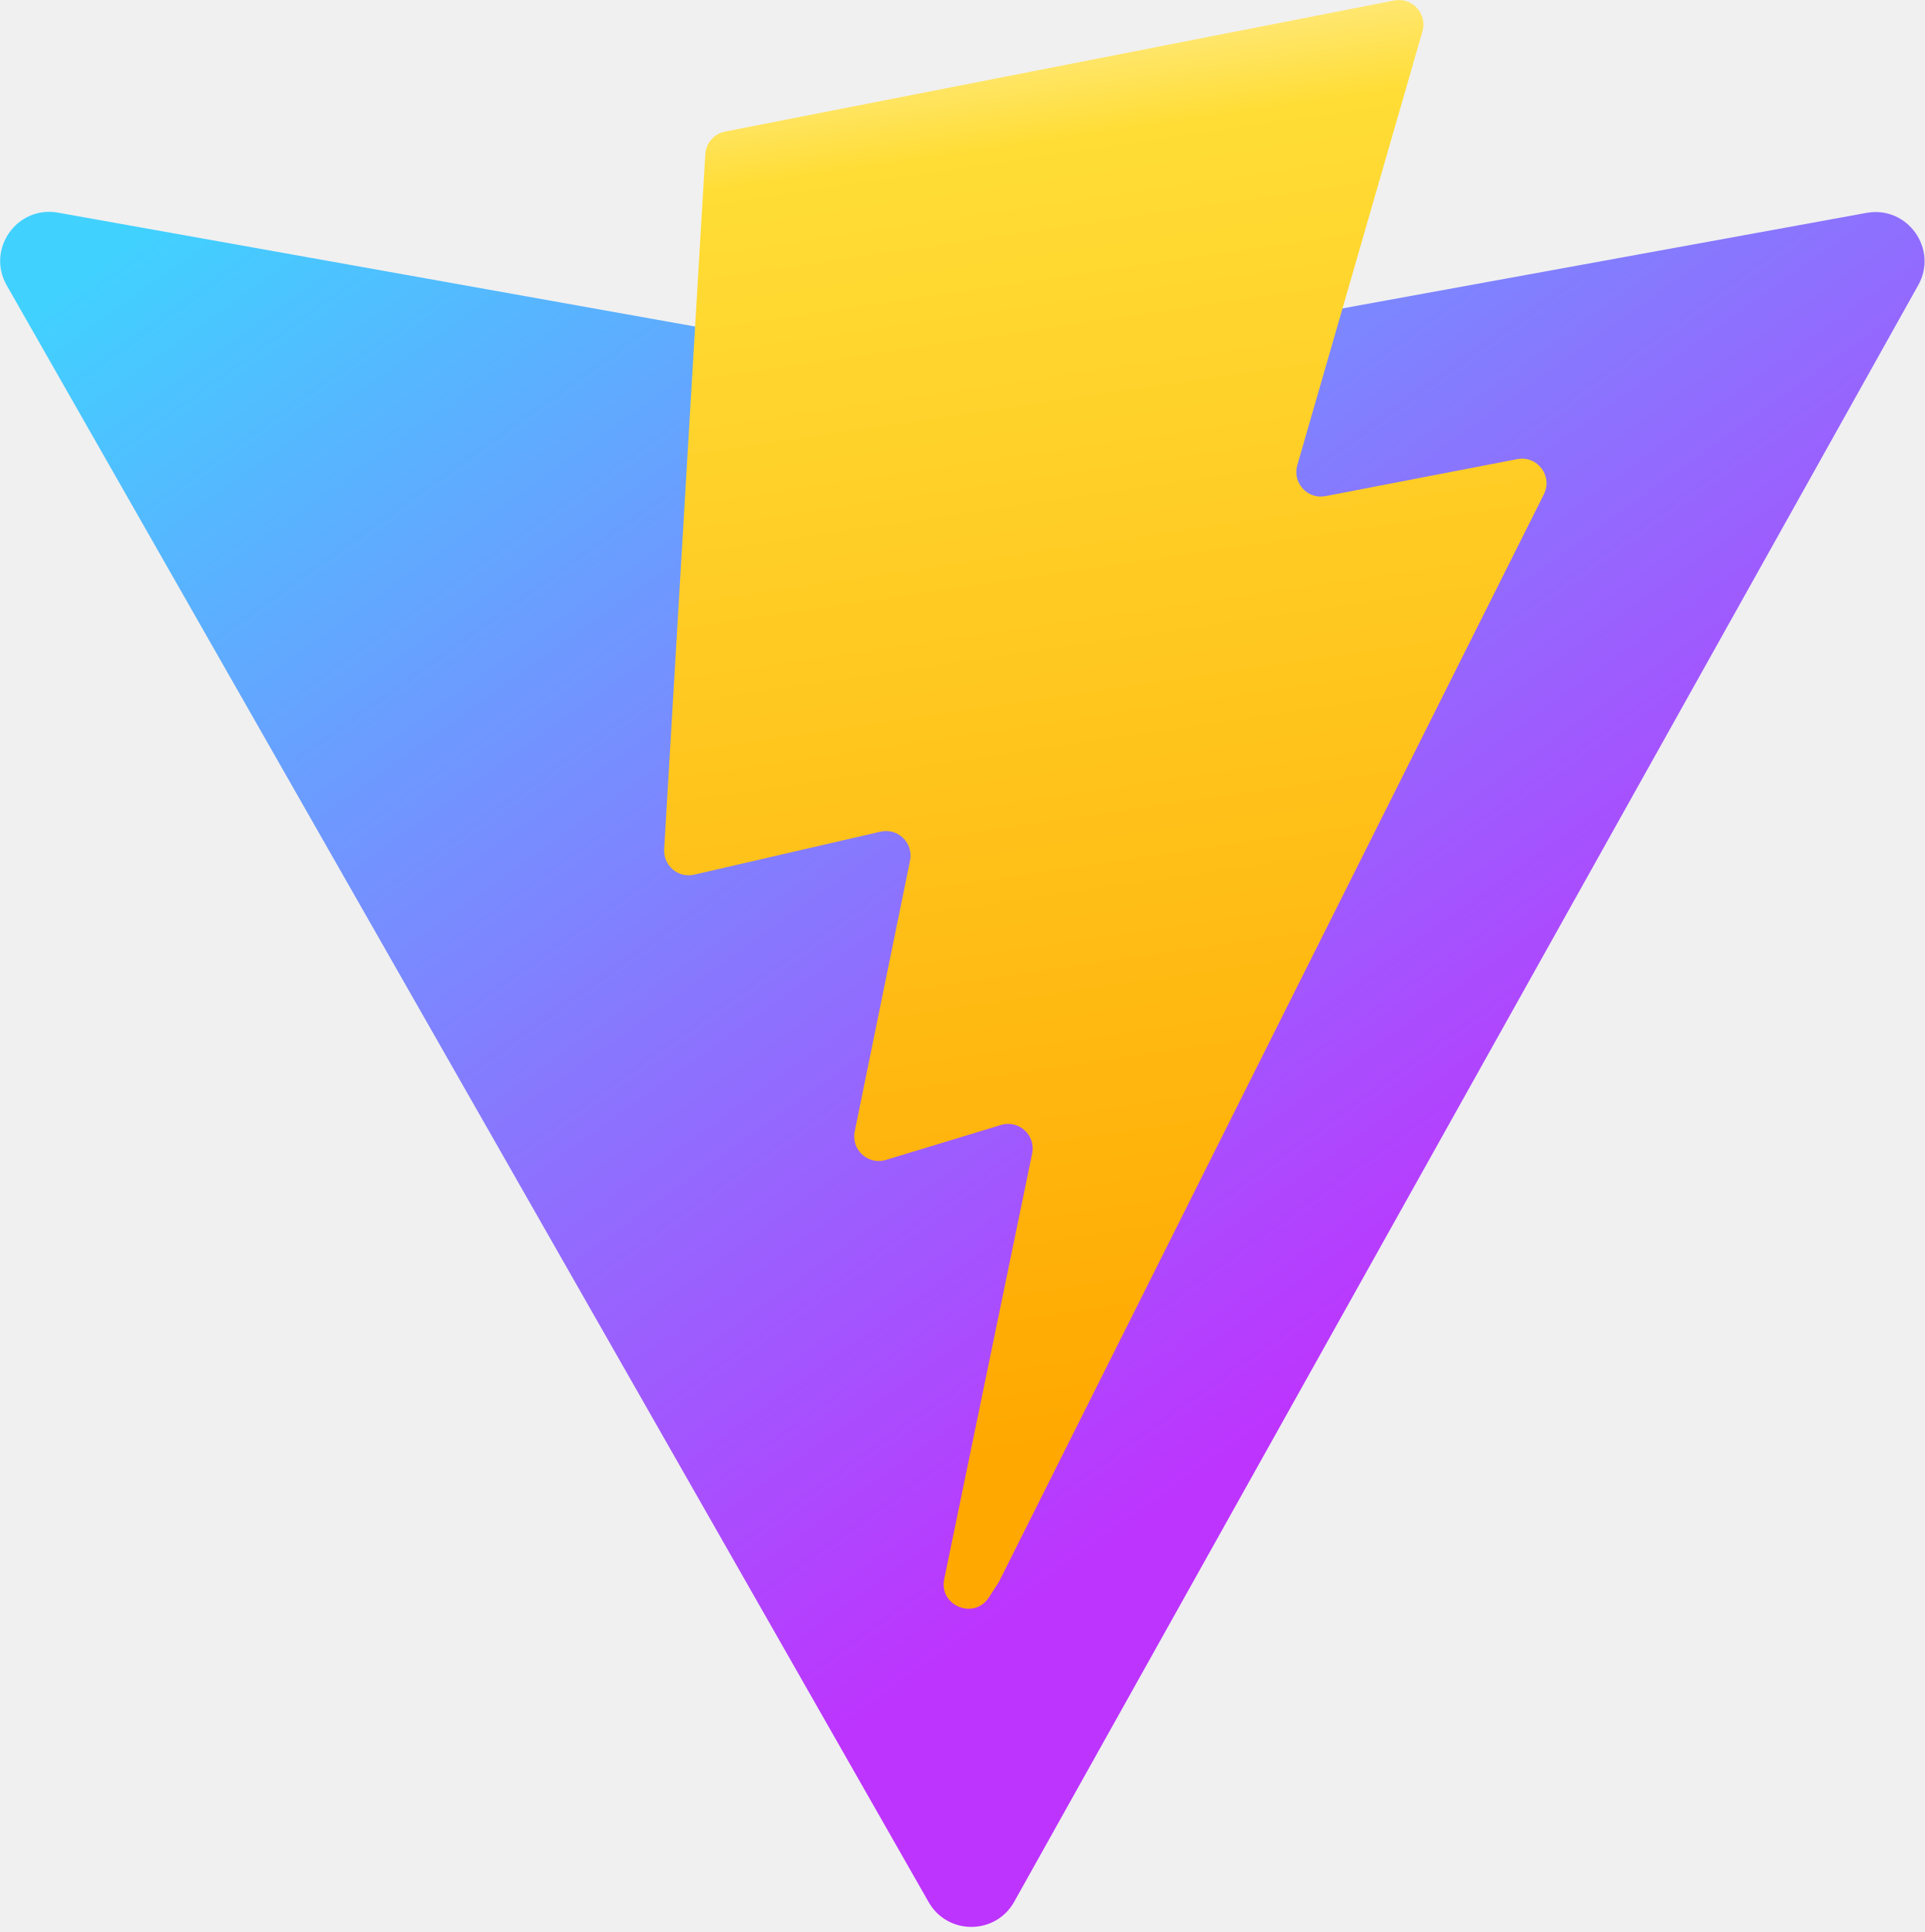
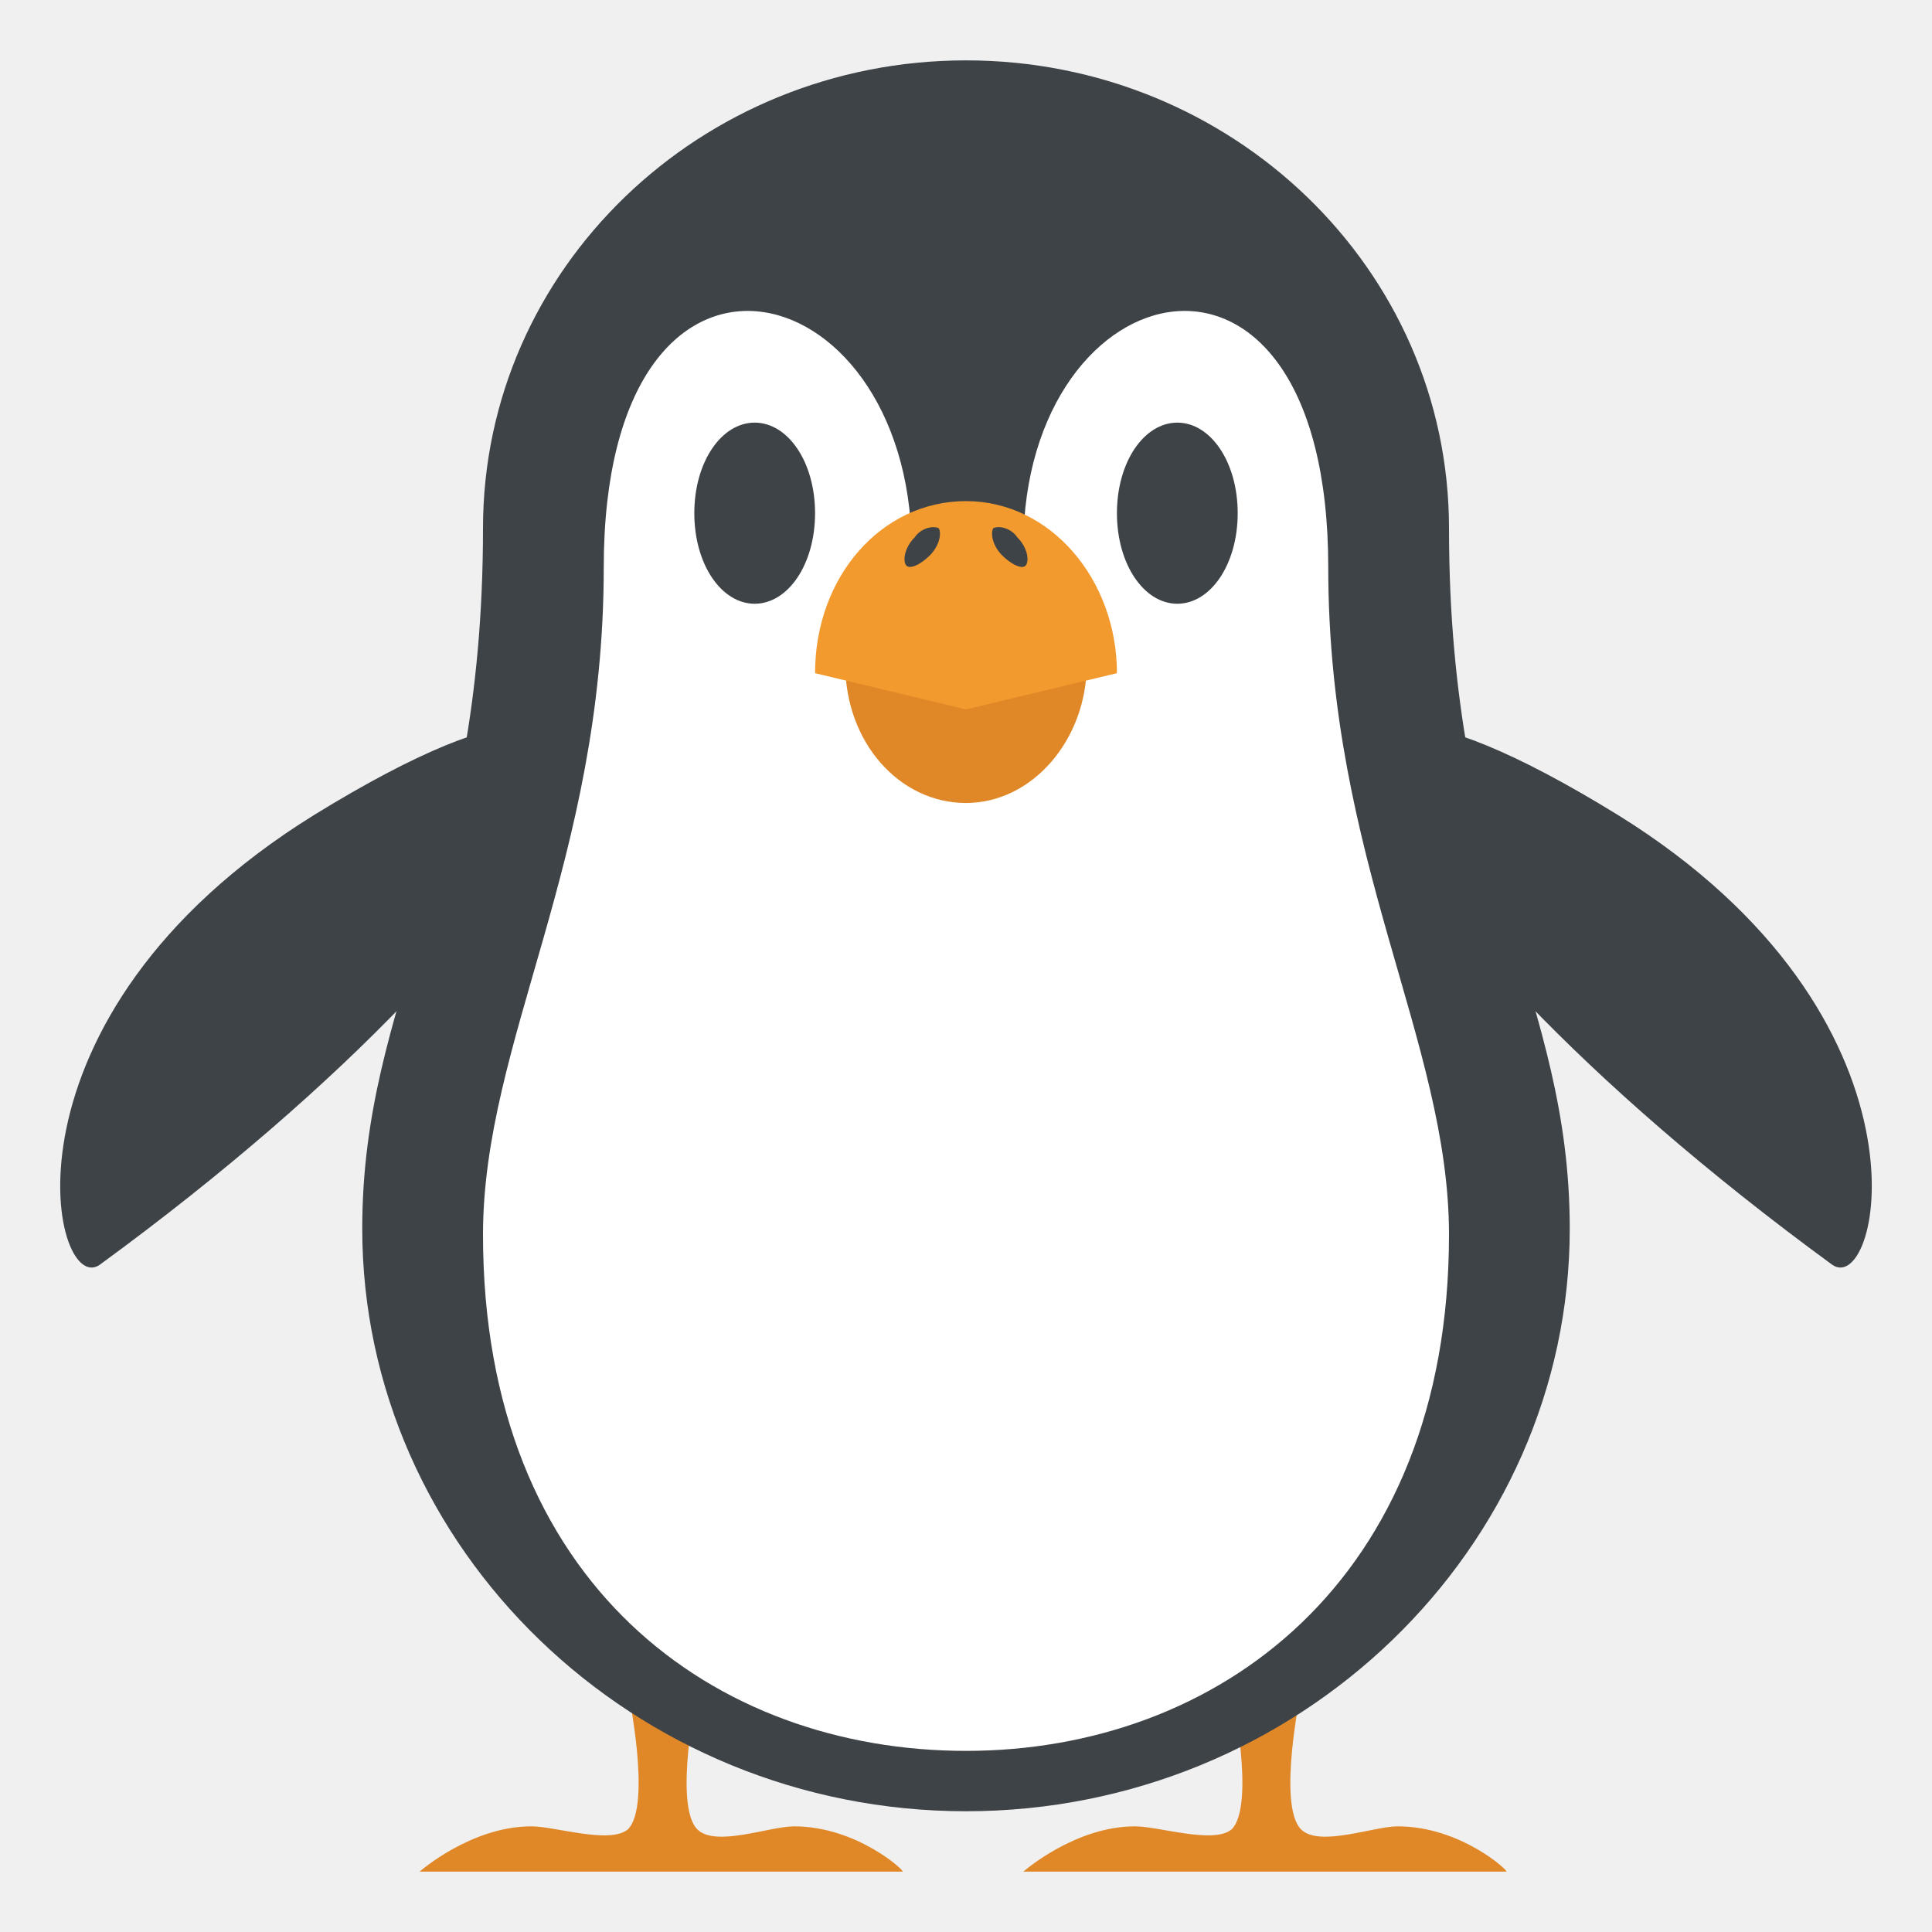
- <svg xmlns="http://www.w3.org/2000/svg" aria-hidden="true" role="img" class="iconify iconify--logos" width="31.88" height="32" preserveAspectRatio="xMidYMid meet" viewBox="0 0 256 257">
-   <defs>
-     <linearGradient id="IconifyId1813088fe1fbc01fb466" x1="-.828%" x2="57.636%" y1="7.652%" y2="78.411%">
-       <stop offset="0%" stop-color="#41D1FF" />
-       <stop offset="100%" stop-color="#BD34FE" />
-     </linearGradient>
-     <linearGradient id="IconifyId1813088fe1fbc01fb467" x1="43.376%" x2="50.316%" y1="2.242%" y2="89.03%">
-       <stop offset="0%" stop-color="#FFEA83" />
-       <stop offset="8.333%" stop-color="#FFDD35" />
-       <stop offset="100%" stop-color="#FFA800" />
-     </linearGradient>
-   </defs>
-   <path fill="url(#IconifyId1813088fe1fbc01fb466)" d="M255.153 37.938L134.897 252.976c-2.483 4.44-8.862 4.466-11.382.048L.875 37.958c-2.746-4.814 1.371-10.646 6.827-9.67l120.385 21.517a6.537 6.537 0 0 0 2.322-.004l117.867-21.483c5.438-.991 9.574 4.796 6.877 9.62Z" />
-   <path fill="url(#IconifyId1813088fe1fbc01fb467)" d="M185.432.063L96.44 17.501a3.268 3.268 0 0 0-2.634 3.014l-5.474 92.456a3.268 3.268 0 0 0 3.997 3.378l24.777-5.718c2.318-.535 4.413 1.507 3.936 3.838l-7.361 36.047c-.495 2.426 1.782 4.5 4.151 3.78l15.304-4.649c2.372-.72 4.652 1.36 4.15 3.788l-11.698 56.621c-.732 3.542 3.979 5.473 5.943 2.437l1.313-2.028l72.516-144.72c1.215-2.423-.88-5.186-3.54-4.672l-25.505 4.922c-2.396.462-4.435-1.77-3.759-4.114l16.646-57.705c.677-2.35-1.37-4.583-3.769-4.113Z" />
+ <svg xmlns="http://www.w3.org/2000/svg" width="64" height="64" viewBox="0 0 64 64">
+   <path fill="#e08828" d="M26.3 60.5c-.8 0-2.6.7-3.2.1c-.8-.8 0-4.6 0-4.6h-2.3s.8 3.8 0 4.6c-.6.5-2.4-.1-3.2-.1c-2 0-3.7 1.5-3.7 1.5h16c.1 0-1.5-1.5-3.6-1.5m20 0c-.8 0-2.6.7-3.2.1c-.8-.8 0-4.6 0-4.6h-2.3s.8 3.8 0 4.6c-.6.5-2.4-.1-3.2-.1c-2 0-3.7 1.5-3.7 1.5h16c.1 0-1.5-1.5-3.6-1.5" />
+   <g fill="#3e4347">
+     <path d="M10.4 27C-.4 33.7 1.7 43 3.3 41.9C20 29.7 24.2 18.5 10.4 27m43.2 0c-13.8-8.5-9.6 2.7 7.1 14.9c1.6 1.1 3.7-8.2-7.1-14.9" />
+     <path d="M48 17.5C48 8.9 40.8 2 32 2S16 8.9 16 17.5c0 11.6-4 15.5-4 23.2C12 51.3 21 60 32 60s20-8.7 20-19.3c0-7.7-4-11.6-4-23.2" />
+   </g>
+   <path fill="#fff" d="M44 18.8c0-12.4-10.1-10-10.1-.7h-3.7C30.1 8.8 20 6.4 20 18.8c0 9.7-4 15.7-4 22.1C16 52.5 23.7 58 32 58s16-5.6 16-17.1c0-6.4-4-12.4-4-22.1" />
+   <path fill="#3e4347" d="M41 17c0 1.7-.9 3-2 3s-2-1.3-2-3s.9-3 2-3s2 1.3 2 3m-14 0c0 1.7-.9 3-2 3s-2-1.3-2-3s.9-3 2-3s2 1.3 2 3" />
+   <path fill="#e08828" d="M28 22h8c0 2.5-1.8 4.6-4 4.6s-4-2-4-4.6" />
+   <path fill="#f29a2e" d="m37 22.3l-5 1.2l-5-1.2c0-3.2 2.2-5.7 5-5.7s5 2.6 5 5.7" />
+   <path fill="#3e4347" d="M33.7 17.8c.3.3.4.7.3.9s-.5 0-.8-.3s-.4-.7-.3-.9c.2-.1.6 0 .8.3m-3.4 0c-.3.3-.4.7-.3.9s.5 0 .8-.3s.4-.7.3-.9c-.2-.1-.6 0-.8.3" />
</svg>
